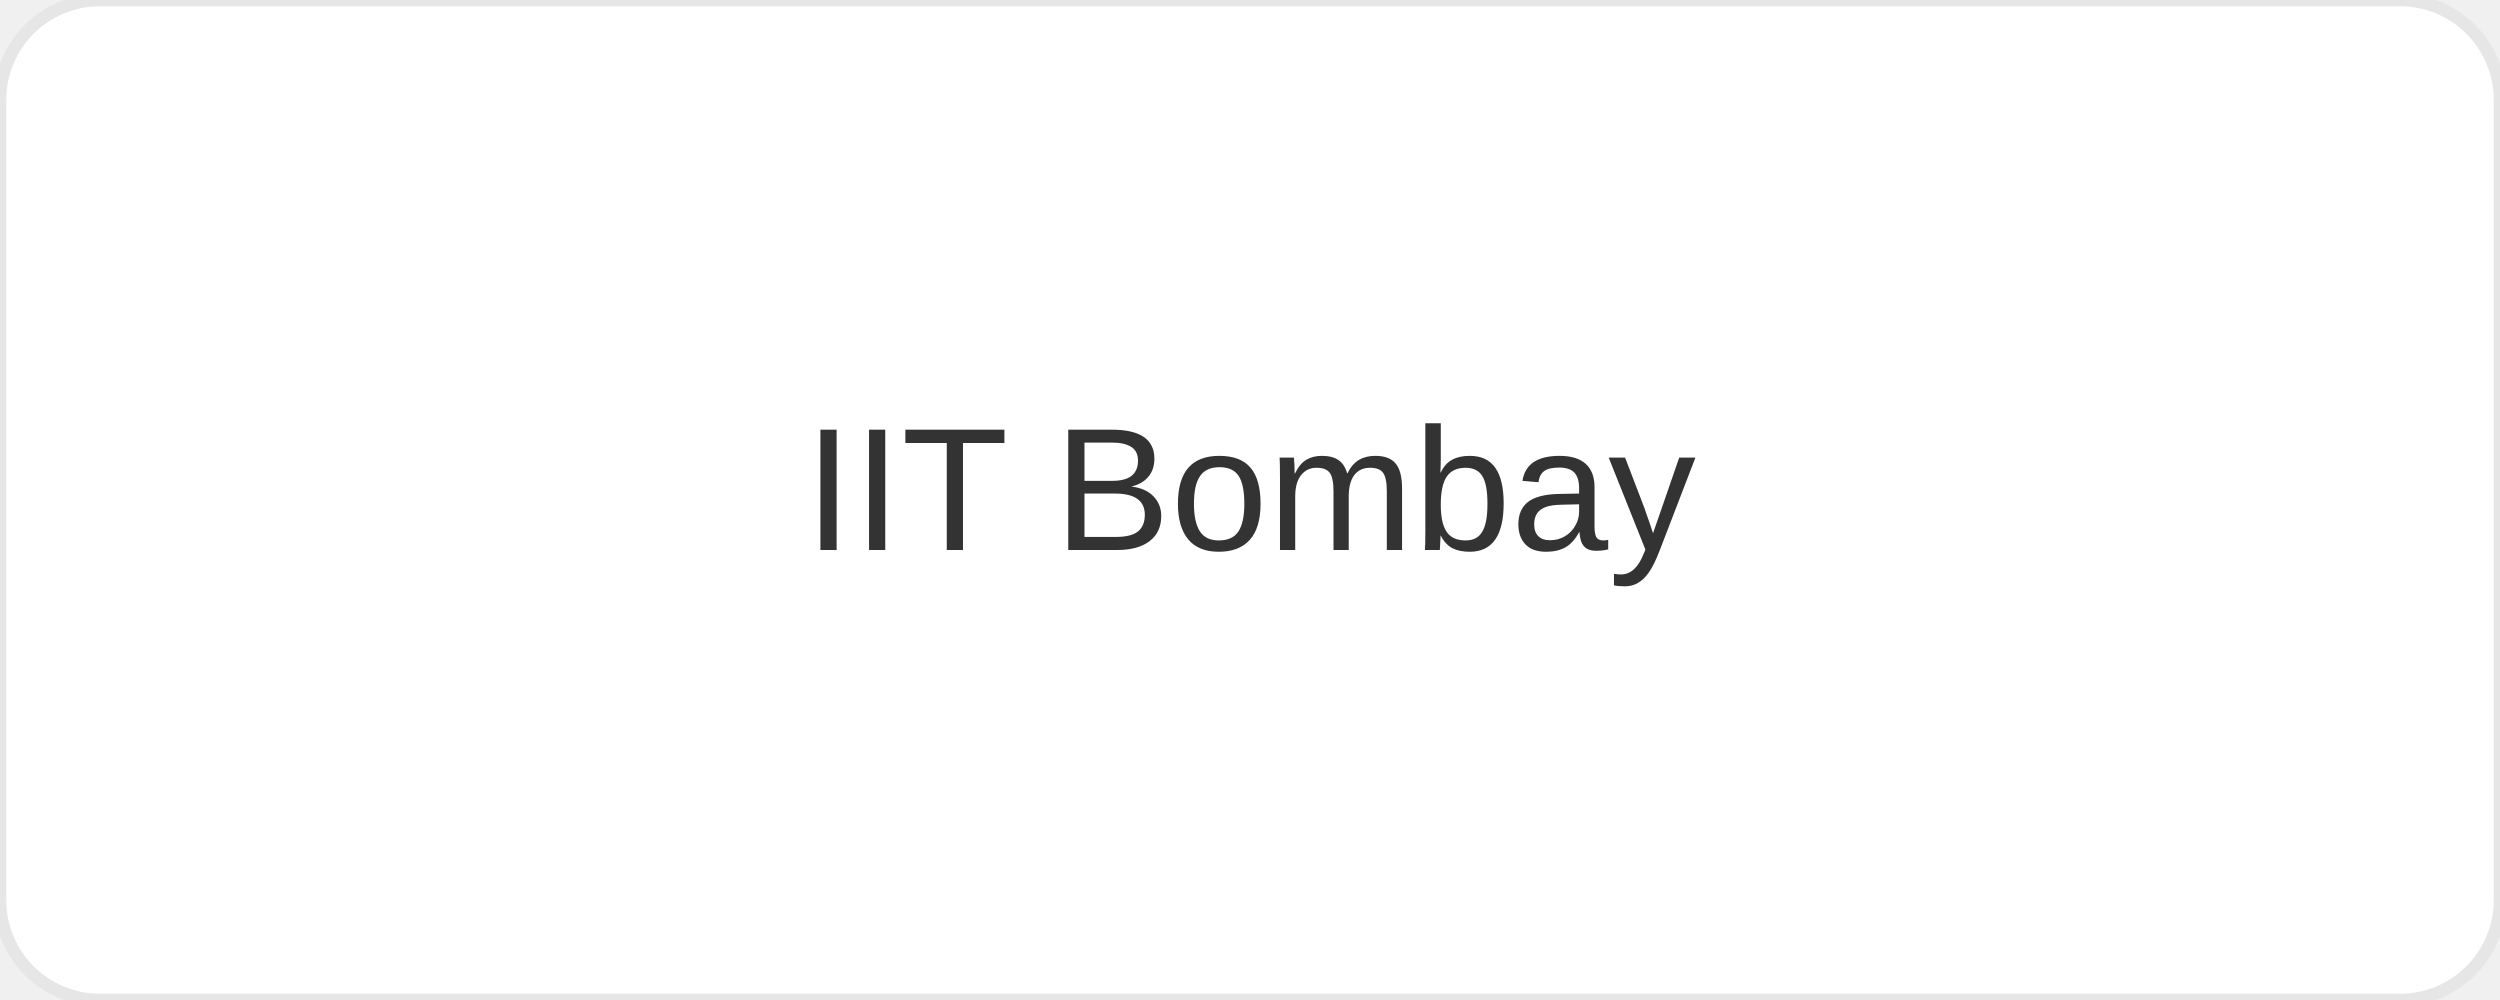
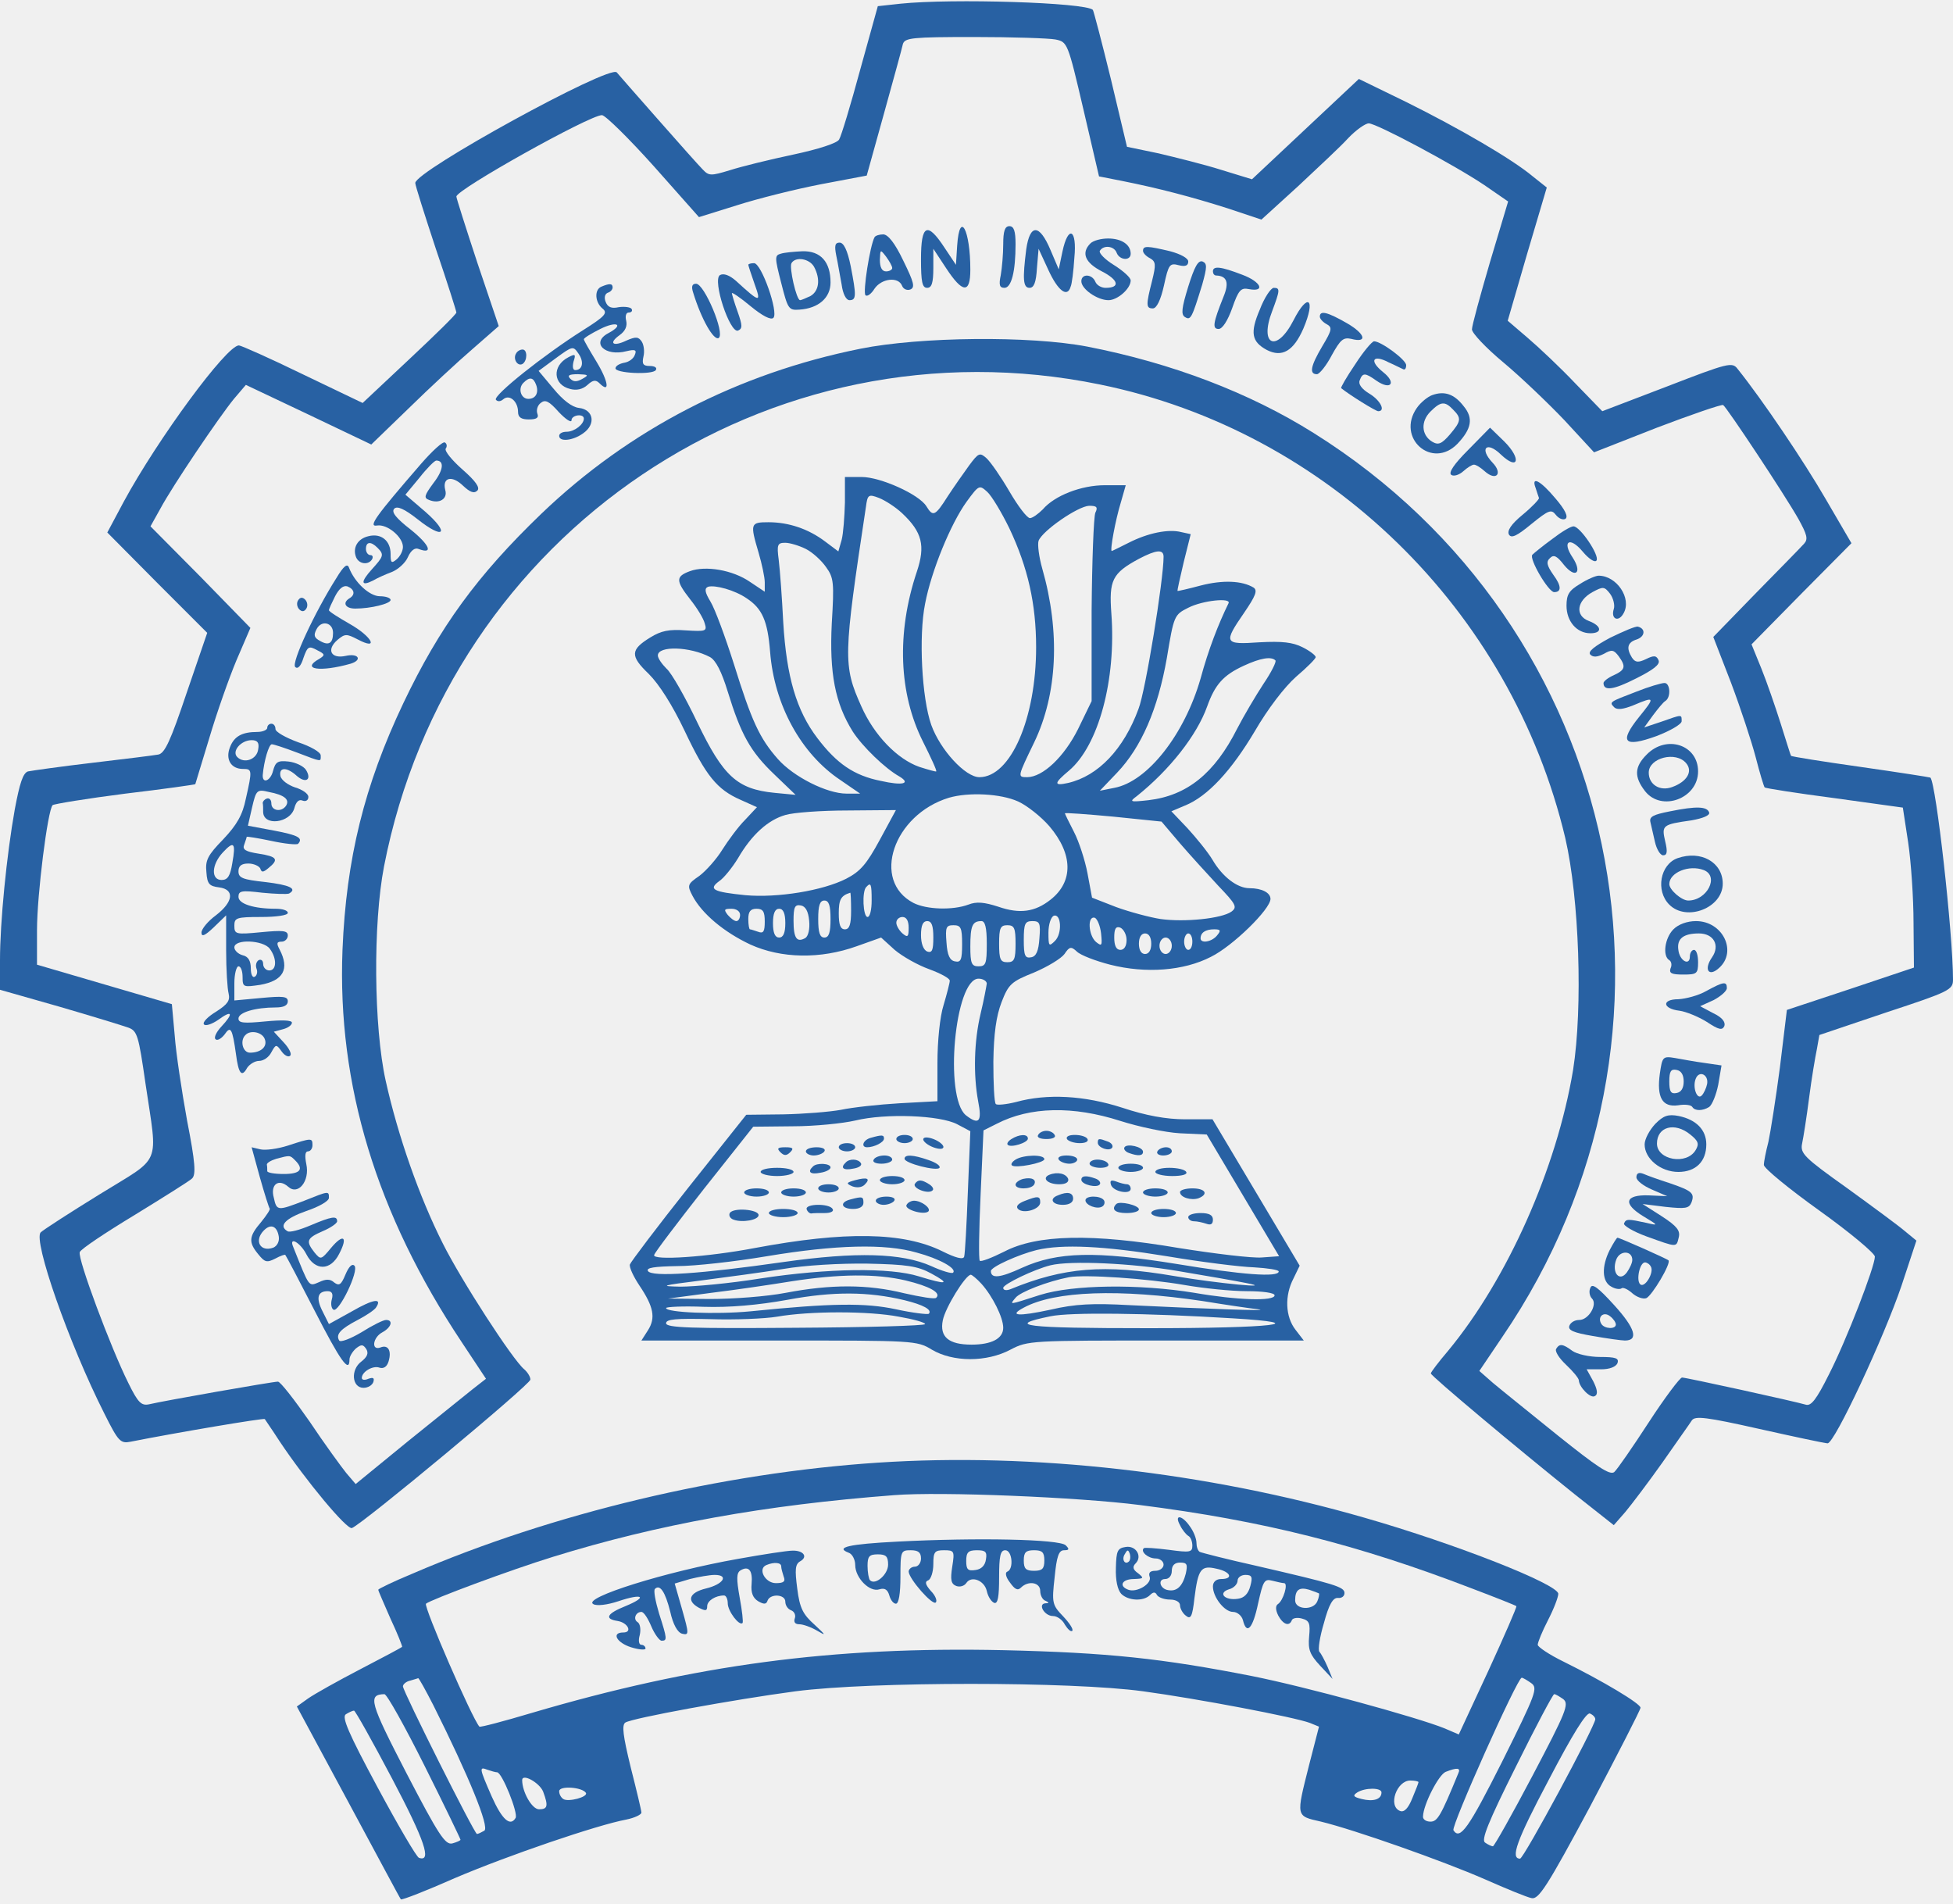
- <svg xmlns="http://www.w3.org/2000/svg" width="200" height="80" viewBox="0 0 200 80">
-   <rect width="200" height="80" rx="8" fill="#ffffff" stroke="#e6e6e6" />
-   <text x="100" y="44" font-family="Arial, Helvetica, sans-serif" font-size="14" fill="#333" text-anchor="middle">IIT Bombay</text>
+ <svg xmlns="http://www.w3.org/2000/svg" version="1.0" width="475pt" height="463pt" viewBox="0 0 475 463" preserveAspectRatio="xMidYMid meet">
+   <g transform="translate(0,463) scale(0.1,-0.1)" fill="#2861A3" stroke="none">
+     <path d="M2190 4621 l-55 -6 -43 -155 c-23 -85 -46 -161 -51 -169 -4 -9 -51 -24 -112 -37 -57 -12 -126 -29 -154 -38 -46 -14 -51 -14 -66 2 -9 9 -58 64 -109 122 -51 58 -96 109 -100 114 -18 19 -490 -240 -490 -269 0 -6 23 -78 50 -160 28 -82 50 -152 50 -155 0 -4 -51 -54 -114 -113 l-114 -107 -146 70 c-80 39 -150 70 -155 70 -30 0 -197 -227 -280 -380 l-40 -75 121 -122 122 -122 -50 -146 c-39 -116 -53 -147 -69 -150 -11 -2 -83 -11 -160 -20 -77 -9 -147 -19 -157 -21 -12 -4 -20 -28 -32 -92 -20 -112 -36 -275 -36 -367 l0 -72 144 -41 c79 -23 154 -46 168 -51 22 -8 25 -19 42 -137 30 -203 41 -174 -111 -268 -73 -45 -138 -87 -144 -93 -19 -19 68 -269 155 -441 34 -68 39 -73 64 -68 111 22 324 58 326 55 1 -2 18 -26 36 -54 64 -96 164 -216 176 -211 26 10 434 349 434 361 0 7 -7 18 -15 25 -28 23 -153 216 -198 306 -57 113 -109 261 -139 396 -29 131 -31 381 -4 521 158 813 936 1337 1741 1172 554 -113 1000 -548 1132 -1103 34 -147 43 -412 19 -564 -40 -240 -160 -509 -304 -683 -23 -27 -42 -52 -42 -55 0 -6 209 -181 350 -294 l95 -75 28 32 c15 18 56 72 90 120 34 49 67 95 72 103 8 11 35 8 164 -21 85 -19 160 -35 166 -35 17 0 137 257 180 384 l36 109 -28 23 c-15 13 -79 60 -141 105 -104 74 -114 84 -109 108 3 14 11 64 17 111 6 47 15 100 19 119 l6 34 163 55 c155 51 162 55 162 80 0 111 -41 476 -55 491 -2 1 -79 13 -170 26 -92 13 -168 25 -169 27 -1 1 -12 37 -25 78 -13 41 -34 102 -47 134 l-24 59 121 123 122 123 -63 108 c-52 90 -153 240 -214 316 -13 17 -22 15 -172 -43 l-157 -60 -66 68 c-36 38 -88 87 -115 110 l-49 42 47 162 48 162 -34 27 c-50 42 -179 117 -308 181 l-115 56 -130 -122 -130 -122 -75 23 c-41 13 -110 30 -152 40 l-77 16 -39 164 c-22 90 -42 166 -44 169 -18 18 -343 28 -468 15z m377 -87 c29 -6 30 -7 68 -170 l38 -163 56 -11 c90 -18 170 -39 258 -67 l81 -27 89 81 c48 45 104 97 122 117 19 20 42 36 50 36 19 0 208 -101 281 -150 l58 -40 -44 -147 c-24 -82 -44 -155 -44 -164 0 -9 34 -45 76 -80 42 -35 109 -99 149 -141 l72 -78 153 60 c84 32 157 57 161 55 9 -6 149 -217 183 -277 21 -38 24 -49 14 -60 -7 -8 -60 -62 -117 -120 l-104 -107 43 -111 c23 -61 50 -143 60 -181 10 -39 20 -72 22 -74 2 -2 78 -14 170 -26 l166 -23 13 -85 c7 -47 13 -135 13 -195 l1 -109 -155 -52 -154 -51 -17 -140 c-10 -76 -23 -158 -28 -181 -6 -23 -11 -48 -11 -56 0 -8 61 -58 135 -111 74 -53 135 -104 135 -112 0 -24 -69 -203 -112 -287 -30 -60 -43 -77 -56 -73 -27 8 -291 66 -301 66 -5 0 -42 -49 -81 -109 -39 -60 -77 -115 -84 -121 -11 -8 -42 13 -137 89 -68 55 -139 112 -158 128 l-33 29 56 83 c502 736 295 1726 -459 2198 -156 98 -345 170 -550 210 -140 27 -408 24 -552 -5 -299 -60 -563 -197 -776 -401 -156 -150 -248 -276 -336 -461 -95 -200 -139 -379 -148 -600 -13 -328 83 -643 290 -954 l59 -89 -32 -25 c-18 -14 -89 -72 -159 -128 l-126 -103 -23 27 c-12 15 -53 71 -89 125 -37 53 -71 97 -77 97 -13 0 -280 -47 -313 -55 -19 -4 -27 3 -51 52 -42 84 -124 303 -118 318 2 7 62 47 133 90 70 43 134 83 140 89 10 9 8 39 -12 141 -13 72 -27 164 -30 206 l-7 77 -164 48 -164 48 0 84 c0 86 26 292 38 304 4 3 83 16 177 28 93 11 170 22 170 23 0 1 16 52 34 112 18 61 48 146 66 189 l34 79 -121 124 -122 123 24 43 c30 56 143 223 179 267 l29 34 152 -72 153 -73 91 88 c50 49 120 114 155 144 l64 56 -52 154 c-28 85 -51 157 -51 161 0 17 324 198 354 198 8 0 65 -56 126 -124 l110 -124 93 29 c50 16 142 39 204 51 l111 21 42 151 c23 83 44 159 46 169 5 15 22 17 173 17 93 0 182 -3 198 -6z" />
+     <path d="M2328 4033 l-3 -47 -28 42 c-42 64 -57 56 -57 -28 0 -56 3 -70 15 -70 11 0 15 12 15 48 l0 47 31 -47 c40 -61 59 -63 59 -4 0 97 -26 146 -32 59z" />
+     <path d="M2440 4036 c0 -24 -3 -58 -6 -75 -5 -24 -3 -31 9 -31 17 0 27 40 27 106 0 32 -4 44 -15 44 -11 0 -15 -12 -15 -44z" />
+     <path d="M2496 4024 c-9 -72 -8 -94 8 -94 11 0 16 14 18 48 l4 47 24 -52 c23 -50 46 -68 54 -40 3 6 7 38 9 70 7 70 -15 81 -29 15 l-9 -43 -20 47 c-27 64 -50 64 -59 2z" />
+     <path d="M2127 4053 c-11 -20 -29 -134 -22 -141 4 -4 14 3 22 16 17 25 58 30 67 7 3 -8 12 -12 20 -9 12 5 9 17 -17 70 -20 42 -37 64 -49 64 -9 0 -19 -3 -21 -7z m43 -75 c0 -4 -7 -8 -15 -8 -10 0 -15 10 -15 28 1 26 1 26 15 8 8 -11 15 -23 15 -28z" />
+     <path d="M2652 4038 c-23 -23 -13 -47 28 -68 41 -21 45 -40 9 -40 -11 0 -22 7 -25 15 -8 19 -34 20 -34 1 0 -19 39 -46 66 -46 22 0 54 28 54 48 0 7 -18 23 -40 37 -23 14 -38 30 -35 35 9 15 35 12 41 -5 7 -18 34 -20 34 -2 0 22 -22 37 -55 37 -17 0 -36 -5 -43 -12z" />
+     <path d="M2034 4008 c4 -18 9 -50 13 -70 3 -23 11 -38 19 -38 17 0 17 11 3 83 -8 39 -17 57 -27 57 -11 0 -13 -7 -8 -32z" />
+     <path d="M2780 4020 c0 -5 7 -13 17 -18 14 -8 15 -15 5 -55 -15 -59 -15 -67 2 -67 9 0 19 20 27 56 11 51 14 55 36 49 16 -4 23 -1 23 9 0 8 -18 18 -44 25 -55 13 -66 14 -66 1z" />
+     <path d="M1899 4013 c-15 -4 -15 -9 1 -71 16 -63 18 -67 44 -65 47 3 76 29 76 66 0 50 -24 77 -68 76 -20 -1 -44 -3 -53 -6z m81 -32 c16 -30 12 -59 -9 -71 -11 -5 -22 -10 -25 -10 -9 0 -27 80 -21 90 10 17 44 11 55 -9z" />
+     <path d="M2890 3933 c-16 -52 -18 -68 -8 -74 14 -9 17 -2 42 79 12 43 12 51 1 56 -11 4 -20 -13 -35 -61z" />
+     <path d="M1820 3986 c0 -2 7 -23 15 -46 17 -47 14 -47 -45 7 -16 14 -30 19 -39 14 -19 -12 24 -142 44 -135 11 5 11 12 -1 46 -8 22 -14 43 -14 45 0 3 21 -11 46 -32 28 -23 49 -34 55 -28 13 13 -29 133 -47 133 -8 0 -14 -2 -14 -4z" />
+     <path d="M2950 3970 c0 -5 3 -10 8 -10 26 -1 32 -17 18 -51 -26 -65 -28 -79 -12 -79 9 0 22 20 33 51 15 43 21 50 40 46 42 -8 30 18 -16 35 -52 20 -71 22 -71 8z" />
+     <path d="M1463 3933 c-18 -7 -16 -38 2 -53 14 -11 7 -19 -47 -53 -95 -60 -218 -158 -212 -169 4 -5 11 -5 18 1 15 13 36 -5 36 -31 0 -13 8 -18 26 -18 19 0 25 4 21 14 -3 8 0 20 8 26 11 9 20 5 44 -22 17 -18 31 -27 31 -20 0 13 30 17 30 4 0 -14 -23 -32 -42 -32 -10 0 -18 -4 -18 -10 0 -15 33 -12 58 6 32 22 26 58 -10 62 -17 2 -39 19 -62 47 l-36 43 42 31 c41 30 42 30 55 11 14 -20 10 -40 -8 -40 -6 0 -7 9 -4 21 6 18 4 19 -13 10 -40 -21 -37 -67 5 -77 15 -4 30 -1 42 10 13 12 20 13 29 4 26 -26 22 4 -7 52 -17 28 -31 52 -31 55 0 3 18 14 40 25 40 20 59 11 20 -10 -44 -23 -9 -58 44 -44 21 5 25 3 20 -9 -3 -9 -14 -17 -25 -19 -11 -2 -21 -7 -22 -13 -3 -13 91 -17 98 -5 4 6 -3 10 -15 10 -16 0 -19 5 -15 23 3 12 1 28 -4 36 -8 12 -14 13 -37 3 -33 -16 -45 -7 -17 13 14 10 19 22 16 35 -3 12 0 20 6 20 7 0 10 4 7 9 -3 4 -17 6 -31 4 -18 -4 -27 0 -32 13 -4 10 -2 19 5 22 7 2 12 8 12 13 0 10 -8 10 -27 2z m-46 -224 c-14 -8 -22 -8 -30 0 -8 8 -3 11 19 11 25 -1 27 -2 11 -11z m-113 -15 c7 -19 -1 -34 -19 -34 -18 0 -26 25 -12 39 15 15 24 14 31 -5z" />
+     <path d="M1686 3918 c20 -65 50 -117 62 -110 16 11 -35 132 -55 132 -10 0 -12 -7 -7 -22z" />
+     <path d="M3064 3877 c-24 -56 -20 -78 17 -98 37 -19 65 -3 89 52 31 73 11 89 -24 20 -41 -80 -84 -61 -52 22 19 51 20 57 4 57 -7 0 -23 -24 -34 -53z" />
+     <path d="M3210 3860 c0 -5 7 -13 16 -18 15 -8 14 -14 -10 -54 -29 -49 -32 -68 -13 -68 6 0 23 21 36 46 21 38 28 44 47 40 41 -11 35 12 -10 38 -47 27 -66 32 -66 16z" />
+     <path d="M3296 3744 c-21 -31 -36 -57 -34 -58 21 -17 84 -56 90 -56 19 0 5 27 -22 43 -18 11 -27 23 -23 32 7 19 13 19 41 -1 35 -24 49 -5 16 21 -35 28 -25 44 13 24 16 -7 31 -15 36 -17 4 -2 7 2 7 10 0 13 -61 58 -78 58 -5 0 -26 -25 -46 -56z" />
+     <path d="M1255 3770 c-8 -13 4 -32 16 -25 12 8 12 35 0 35 -6 0 -13 -4 -16 -10z" />
+     <path d="M3483 3669 c-11 -4 -28 -18 -37 -31 -51 -73 37 -151 99 -87 34 36 39 62 15 91 -23 30 -47 38 -77 27z m51 -35 c21 -21 20 -28 -8 -61 -20 -23 -28 -26 -43 -17 -26 16 -28 49 -4 73 25 25 35 26 55 5z" />
+     <path d="M3571 3536 c-35 -35 -49 -56 -41 -61 6 -4 19 0 29 9 10 9 21 16 26 16 5 0 16 -7 26 -16 28 -25 45 -6 19 21 -33 35 -14 53 20 20 43 -41 51 -11 9 31 l-35 34 -53 -54z" />
+     <path d="M1024 3502 c-109 -126 -130 -154 -107 -150 25 4 63 -28 63 -52 0 -10 -7 -23 -15 -30 -13 -11 -15 -9 -15 13 0 32 -23 51 -54 43 -26 -6 -39 -28 -30 -51 7 -17 30 -20 39 -5 3 6 1 10 -4 10 -6 0 -11 7 -11 15 0 18 12 19 28 3 17 -17 15 -21 -14 -53 -27 -30 -27 -42 3 -27 10 6 30 15 46 21 15 6 33 22 39 36 7 16 17 24 26 20 37 -14 27 10 -19 47 -36 28 -48 43 -40 51 7 7 24 0 57 -26 63 -50 79 -35 19 18 l-49 42 34 41 c18 23 37 42 41 42 20 0 18 -23 -7 -55 -22 -30 -24 -36 -10 -41 25 -10 45 3 39 24 -8 31 16 37 43 11 17 -16 27 -20 35 -12 7 7 -4 23 -36 51 -26 23 -44 45 -41 51 4 5 3 12 -2 15 -5 3 -31 -21 -58 -52z" />
+     <path d="M3735 3443 c3 -10 7 -21 8 -24 1 -3 -17 -22 -40 -41 -28 -23 -38 -39 -33 -48 6 -10 20 -3 55 26 42 34 48 36 59 22 7 -9 17 -13 23 -10 8 5 0 22 -24 50 -36 43 -60 56 -48 25z" />
+     <path d="M3775 3319 c-22 -16 -44 -34 -48 -38 -9 -9 39 -91 53 -91 18 0 18 15 -2 42 -16 23 -18 32 -8 41 9 9 17 5 34 -17 28 -34 45 -19 21 18 -27 40 -7 52 24 15 15 -18 30 -28 34 -22 8 12 -40 83 -56 83 -7 0 -30 -14 -52 -31z" />
+     <path d="M818 3224 c-52 -82 -110 -206 -100 -216 6 -6 14 2 20 22 10 28 13 30 33 19 20 -10 20 -12 6 -21 -47 -26 2 -33 76 -12 29 9 19 26 -12 19 -36 -8 -48 15 -20 39 18 15 22 15 49 1 53 -28 35 7 -20 38 -28 16 -50 30 -50 33 0 3 7 18 15 34 10 19 20 27 30 24 17 -7 20 -20 5 -29 -18 -11 -10 -25 14 -25 38 0 86 12 86 21 0 5 -12 9 -26 9 -25 0 -61 33 -75 69 -4 12 -13 5 -31 -25z m-8 -133 c0 -25 -10 -32 -31 -20 -15 8 -17 14 -9 29 12 23 40 16 40 -9z" />
+     <path d="M3843 3210 c-27 -16 -33 -26 -33 -53 0 -38 25 -67 58 -67 30 0 28 18 -4 30 -34 13 -29 49 9 70 26 14 29 14 43 -4 8 -11 12 -28 9 -37 -8 -25 12 -33 24 -10 20 36 -17 91 -61 91 -7 0 -28 -9 -45 -20z" />
+     <path d="M725 3170 c-4 -6 -3 -16 3 -22 6 -6 12 -6 17 2 4 6 3 16 -3 22 -6 6 -12 6 -17 -2z" />
+     <path d="M3916 3079 c-39 -21 -55 -34 -48 -41 7 -7 17 -6 33 2 19 11 24 10 36 -6 18 -25 16 -33 -12 -46 -14 -6 -25 -15 -25 -19 0 -20 24 -17 79 11 42 21 59 34 55 44 -5 12 -11 13 -31 3 -19 -9 -26 -8 -34 4 -14 23 -11 37 12 44 20 7 22 26 3 31 -5 2 -35 -11 -68 -27z" />
+     <path d="M3980 2948 c-65 -25 -67 -25 -54 -38 7 -7 22 -5 47 5 52 22 53 20 14 -28 -50 -62 -38 -76 42 -47 34 13 61 29 61 36 0 17 2 17 -49 -1 l-42 -14 21 29 c12 16 25 32 30 35 15 9 12 45 -2 44 -7 0 -38 -9 -68 -21z" />
+     <path d="M650 2860 c0 -5 -11 -10 -24 -10 -38 0 -57 -11 -67 -38 -11 -29 3 -52 32 -52 22 0 23 -2 7 -72 -8 -40 -22 -64 -55 -99 -38 -39 -44 -51 -41 -80 2 -29 7 -34 31 -37 38 -5 35 -35 -8 -68 -19 -14 -35 -33 -35 -42 0 -11 8 -8 30 13 l30 29 0 -85 c0 -46 3 -94 6 -105 4 -17 -2 -26 -30 -44 -20 -12 -34 -26 -30 -31 3 -5 19 0 35 11 34 25 38 16 7 -17 -12 -13 -18 -26 -14 -30 4 -5 14 1 22 11 15 22 19 16 28 -48 6 -47 14 -57 27 -33 6 9 19 17 29 17 11 0 24 9 30 21 11 20 12 20 25 2 7 -10 17 -15 21 -10 4 4 -3 18 -16 32 l-24 26 22 6 c12 3 22 10 22 16 0 6 -23 7 -65 3 -52 -5 -65 -4 -65 7 0 15 41 27 91 27 19 0 29 5 29 15 0 12 -12 13 -65 8 l-65 -6 0 42 c0 22 5 41 10 41 6 0 10 -12 10 -26 0 -25 2 -25 43 -19 56 10 72 38 47 86 -8 15 -7 19 5 19 8 0 15 7 15 15 0 12 -12 13 -65 8 -62 -6 -65 -5 -65 16 0 19 5 21 65 21 37 0 65 4 65 10 0 6 -13 10 -29 10 -54 0 -91 12 -91 29 0 15 8 16 58 10 31 -3 60 -4 65 -2 21 12 1 21 -58 28 -55 6 -65 10 -65 26 0 13 7 19 24 19 13 0 26 -6 29 -12 3 -10 7 -10 20 1 26 21 21 28 -24 35 -32 5 -40 10 -35 22 3 9 6 17 6 19 0 1 27 -3 60 -10 32 -7 62 -10 65 -7 13 14 0 21 -58 32 l-64 12 10 44 c10 43 12 45 41 38 37 -7 51 -18 42 -33 -11 -17 -36 -13 -36 5 0 9 -5 14 -11 12 -6 -2 -10 -7 -10 -11 1 -4 1 -13 1 -21 0 -36 66 -28 76 9 4 15 11 22 20 18 8 -3 14 1 14 9 0 8 -15 18 -32 23 -18 6 -34 18 -36 28 -4 22 16 22 40 0 22 -19 37 -9 22 15 -6 9 -25 18 -42 20 -27 3 -32 -1 -38 -23 -6 -24 -26 -32 -25 -10 3 35 15 75 22 75 5 0 32 -9 61 -20 63 -24 58 -23 58 -7 0 8 -25 22 -55 32 -30 11 -55 25 -55 32 0 7 -4 13 -10 13 -5 0 -10 -4 -10 -10z m-22 -52 c-3 -25 -34 -36 -51 -19 -14 14 9 41 35 41 14 0 19 -6 16 -22z m-63 -277 c-5 -31 -11 -41 -26 -41 -26 0 -25 37 3 67 27 29 32 24 23 -26z m91 -208 c18 -24 17 -53 -1 -53 -8 0 -15 7 -15 16 0 8 -5 12 -11 9 -6 -4 -8 -13 -5 -21 3 -7 1 -16 -4 -19 -6 -4 -10 6 -10 20 0 18 -6 29 -20 32 -11 3 -20 12 -20 19 0 21 70 18 86 -3z m-12 -220 c7 -18 -9 -33 -36 -33 -18 0 -25 30 -11 43 12 13 41 7 47 -10z" />
+     <path d="M4005 2795 c-30 -30 -31 -54 -4 -89 40 -51 129 -18 129 48 0 65 -77 90 -125 41z m96 -21 c17 -20 2 -45 -34 -58 -30 -11 -57 6 -57 35 0 36 66 53 91 23z" />
+     <path d="M4062 2657 c-41 -8 -51 -13 -48 -26 2 -9 7 -31 11 -48 4 -18 13 -33 20 -33 10 0 11 9 5 34 -9 39 -7 41 64 51 28 5 45 12 43 19 -5 15 -31 16 -95 3z" />
+     <path d="M4080 2543 c-42 -15 -54 -79 -20 -113 42 -42 130 -8 130 51 0 52 -53 82 -110 62z m64 -29 c38 -15 8 -74 -38 -74 -16 0 -46 26 -46 40 0 28 48 48 84 34z" />
+     <path d="M4070 2370 c-21 -21 -27 -65 -10 -75 5 -3 7 -12 3 -20 -4 -12 3 -15 31 -15 33 0 36 2 36 30 0 17 -4 30 -10 30 -5 0 -10 -7 -10 -16 0 -24 -25 -11 -28 16 -4 27 12 40 50 40 36 0 52 -29 32 -58 -21 -30 -8 -49 17 -26 45 40 9 114 -56 114 -22 0 -43 -8 -55 -20z" />
+     <path d="M4150 2220 c-19 -11 -50 -19 -68 -20 -41 0 -39 -23 3 -28 15 -2 45 -14 66 -27 30 -20 38 -21 43 -10 3 10 -6 21 -27 31 l-32 17 33 15 c17 9 32 22 32 29 0 17 -8 16 -50 -7z" />
+     <path d="M4037 2019 c-8 -58 6 -82 44 -77 17 3 32 1 35 -4 6 -10 25 -10 41 0 7 5 17 29 22 54 l8 47 -41 6 c-23 3 -55 9 -72 12 -30 5 -31 3 -37 -38z m58 -19 c0 -16 -6 -26 -17 -28 -14 -3 -18 3 -18 28 0 25 4 31 18 28 11 -2 17 -12 17 -28z m57 -6 c-2 -10 -8 -23 -13 -28 -11 -12 -23 19 -15 40 8 22 32 11 28 -12z" />
+     <path d="M4026 1897 c-14 -15 -26 -37 -26 -50 0 -35 39 -67 82 -67 42 0 68 25 68 67 0 35 -24 60 -67 69 -26 5 -37 1 -57 -19z m85 -26 c20 -16 22 -23 13 -38 -22 -37 -94 -24 -94 16 0 41 43 53 81 22z" />
+     <path d="M700 1844 c-25 -8 -55 -12 -67 -9 l-21 5 20 -73 c11 -39 22 -74 24 -76 2 -2 -8 -17 -21 -33 -30 -35 -31 -49 -7 -78 16 -20 21 -21 41 -11 13 7 24 11 25 9 2 -2 34 -63 71 -135 63 -123 85 -154 85 -119 0 7 7 19 16 27 13 10 17 10 25 -2 6 -10 2 -19 -12 -30 -27 -20 -23 -64 5 -64 11 0 21 6 24 14 3 10 0 12 -12 8 -9 -4 -16 -3 -16 2 0 15 27 31 43 25 10 -3 18 2 22 15 8 26 -1 42 -20 34 -23 -8 -18 25 5 37 22 12 27 30 9 30 -7 0 -33 -13 -60 -30 -27 -16 -51 -25 -54 -20 -9 15 3 28 45 50 21 11 42 25 45 31 15 23 -7 20 -59 -10 l-56 -31 -15 30 c-17 33 -13 50 12 50 10 0 14 -6 10 -20 -3 -11 -1 -22 4 -25 13 -8 63 95 51 107 -6 6 -14 -3 -22 -22 -10 -24 -15 -28 -27 -19 -10 9 -20 9 -37 1 -26 -11 -23 -14 -63 86 -11 26 17 11 32 -18 21 -41 59 -41 80 1 22 42 10 50 -20 14 -24 -29 -25 -29 -40 -11 -22 28 -19 35 20 52 19 8 35 19 35 24 0 14 -13 12 -65 -10 -26 -11 -51 -18 -56 -14 -22 13 -5 31 46 49 30 10 55 24 55 32 0 17 0 17 -60 -7 -65 -25 -67 -25 -74 7 -9 32 11 48 35 27 24 -22 53 14 44 55 -4 20 -3 31 4 31 6 0 11 7 11 15 0 18 -2 18 -60 -1z m18 -36 c22 -22 12 -33 -28 -33 -22 0 -40 3 -40 7 0 5 0 11 -1 16 0 4 10 10 23 14 34 9 33 9 46 -4z m-40 -185 c2 -12 -4 -23 -13 -27 -32 -12 -48 17 -23 42 17 17 32 10 36 -15z" />
+     <path d="M3980 1767 c0 -8 17 -21 38 -30 l37 -16 -45 2 c-58 2 -64 -20 -13 -51 37 -22 37 -23 8 -16 -46 10 -50 10 -55 -1 -3 -5 22 -20 55 -32 75 -27 72 -27 78 -2 4 16 -4 27 -41 51 l-47 30 56 -7 c48 -5 57 -4 63 11 8 22 2 28 -54 47 -25 8 -53 18 -62 22 -12 5 -18 2 -18 -8z" />
+     <path d="M3915 1590 c-20 -40 -19 -77 4 -89 10 -6 21 -7 25 -4 3 3 15 -2 26 -12 10 -9 26 -15 34 -12 14 6 61 85 54 92 -4 4 -119 55 -124 55 -2 0 -10 -13 -19 -30z m55 -24 c0 -7 -6 -20 -13 -30 -18 -25 -38 -1 -26 31 9 23 39 22 39 -1z m45 -16 c9 -14 -15 -54 -26 -43 -10 10 -1 53 12 53 4 0 11 -4 14 -10z" />
+     <path d="M3868 1498 c-4 -8 -2 -20 4 -26 14 -14 -8 -52 -31 -52 -11 0 -21 -6 -24 -14 -4 -11 10 -17 57 -25 34 -6 70 -11 78 -11 34 0 25 30 -26 86 -40 44 -54 54 -58 42z m62 -89 c0 -12 -27 -11 -35 1 -11 17 5 32 21 19 8 -6 14 -15 14 -20z" />
+     <path d="M3785 1350 c-4 -6 7 -23 24 -39 17 -16 31 -33 31 -38 1 -17 29 -45 39 -38 8 4 6 16 -4 36 l-16 29 35 0 c21 0 36 6 40 15 4 12 -4 15 -42 15 -27 0 -57 7 -68 15 -23 17 -31 18 -39 5z" />
+     <path d="M2357 3498 c-13 -18 -37 -52 -52 -75 -31 -49 -36 -50 -52 -24 -18 29 -112 71 -157 71 l-41 0 0 -62 c-1 -35 -4 -76 -8 -91 l-8 -28 -32 24 c-41 31 -89 47 -138 47 -44 0 -45 -3 -24 -74 8 -27 15 -60 15 -72 l0 -23 -36 24 c-42 29 -108 40 -146 26 -35 -13 -35 -23 1 -69 16 -20 32 -46 35 -58 6 -19 3 -20 -46 -17 -41 3 -60 -1 -86 -17 -49 -30 -50 -45 -4 -89 25 -25 57 -75 87 -138 52 -110 79 -143 136 -168 l40 -18 -29 -31 c-17 -17 -41 -50 -55 -72 -14 -23 -40 -52 -56 -64 -29 -20 -30 -23 -17 -48 23 -44 77 -89 141 -119 75 -34 170 -36 259 -4 l59 21 33 -30 c19 -16 56 -37 84 -47 27 -10 50 -22 50 -28 0 -5 -7 -32 -15 -59 -9 -28 -15 -88 -15 -141 l0 -93 -92 -5 c-51 -3 -115 -10 -143 -16 -27 -5 -90 -10 -140 -11 l-90 -1 -140 -176 c-77 -97 -141 -182 -143 -188 -2 -7 9 -30 23 -51 35 -52 40 -79 21 -109 l-16 -25 334 0 c328 0 336 0 372 -22 52 -31 134 -31 192 0 42 22 50 22 378 22 l335 0 -20 26 c-25 32 -27 83 -5 125 l15 31 -106 178 -106 178 -67 0 c-45 0 -95 9 -152 28 -93 30 -183 35 -259 14 -24 -6 -46 -8 -49 -5 -4 4 -6 50 -6 103 1 69 7 111 20 145 17 44 24 50 79 72 33 14 66 34 74 45 12 18 16 19 30 6 9 -9 46 -23 81 -32 87 -22 179 -15 245 19 53 26 145 116 145 141 0 15 -21 26 -51 26 -30 0 -66 28 -90 69 -12 20 -40 54 -61 77 l-39 41 33 14 c55 22 113 85 170 181 32 55 72 107 100 132 27 23 48 44 48 48 0 4 -14 15 -32 24 -24 12 -49 15 -105 12 -86 -6 -88 -2 -37 72 28 41 33 54 23 61 -28 17 -75 19 -129 5 -30 -8 -56 -14 -56 -13 -1 1 6 32 15 70 l17 68 -23 5 c-31 8 -81 -2 -128 -26 -22 -11 -40 -20 -41 -20 -5 0 9 76 22 118 l12 42 -51 0 c-57 0 -122 -25 -151 -59 -11 -11 -25 -21 -31 -21 -7 0 -29 29 -50 65 -21 36 -46 72 -56 81 -16 14 -19 13 -42 -18z m98 -153 c45 -95 65 -184 65 -289 0 -173 -62 -316 -138 -316 -34 0 -95 66 -117 127 -23 65 -31 216 -15 295 15 79 62 194 101 248 30 41 31 41 50 24 11 -10 35 -50 54 -89z m-261 37 c49 -46 57 -79 36 -142 -50 -149 -44 -297 15 -414 19 -38 34 -70 32 -72 -1 -1 -19 4 -41 11 -54 19 -110 77 -141 147 -45 100 -44 121 11 485 4 30 6 32 32 22 15 -6 40 -22 56 -37z m470 1 c-4 -10 -8 -117 -9 -238 l0 -220 -33 -68 c-34 -68 -86 -117 -124 -117 -24 0 -23 1 17 84 57 118 64 269 20 423 -8 28 -12 59 -9 68 10 25 96 84 123 85 18 0 22 -3 15 -17z m-704 -88 c16 -8 38 -28 49 -44 19 -26 20 -38 14 -137 -6 -121 8 -194 51 -263 24 -37 79 -90 113 -109 30 -18 8 -23 -45 -11 -65 13 -107 42 -154 104 -51 67 -75 149 -83 281 -3 60 -8 128 -11 152 -5 38 -3 42 16 42 11 0 34 -7 50 -15z m870 -19 c0 -56 -44 -327 -61 -370 -36 -98 -98 -163 -171 -180 -36 -8 -35 -1 2 30 72 61 115 221 103 382 -6 81 2 98 67 133 42 22 60 24 60 5z m-1014 -101 c38 -25 51 -55 57 -130 10 -129 75 -248 171 -312 l48 -33 -33 0 c-48 0 -129 41 -167 84 -45 51 -64 93 -107 231 -21 66 -46 134 -57 152 -14 23 -15 32 -6 36 17 5 65 -8 94 -28z m1172 -12 c-25 -51 -49 -113 -68 -183 -39 -136 -129 -251 -210 -266 l-35 -7 42 44 c59 62 99 154 121 279 17 103 18 105 52 122 35 18 105 25 98 11z m-1261 -131 c14 -8 28 -35 43 -84 32 -104 55 -146 114 -202 l51 -49 -52 5 c-90 9 -124 40 -187 171 -29 61 -63 121 -75 131 -11 11 -21 25 -21 32 0 24 78 22 127 -4z m1375 -8 c3 -3 -10 -29 -29 -57 -19 -29 -48 -78 -64 -109 -55 -109 -122 -163 -216 -174 -45 -5 -47 -4 -28 10 80 64 146 148 171 218 19 53 39 76 89 99 41 19 67 23 77 13z m-626 -343 c22 -10 56 -37 76 -60 58 -68 59 -135 3 -179 -38 -30 -75 -35 -127 -17 -34 11 -53 13 -73 5 -38 -14 -101 -12 -133 4 -104 54 -49 215 86 256 48 14 126 10 168 -9z m-336 -93 c-32 -59 -47 -77 -82 -95 -57 -29 -167 -47 -245 -40 -78 8 -91 14 -64 34 11 7 32 33 46 56 33 57 73 93 115 105 19 6 88 11 152 11 l117 1 -39 -72z m730 -9 c25 -29 67 -75 93 -103 43 -45 47 -52 32 -63 -24 -17 -114 -26 -172 -18 -26 4 -75 17 -108 29 l-59 23 -11 59 c-6 32 -21 78 -33 101 -12 23 -22 44 -22 45 0 2 53 -2 118 -8 l117 -12 45 -53z m-750 -139 c0 -22 -4 -40 -10 -40 -11 0 -14 63 -3 73 11 12 13 8 13 -33z m-50 -25 c0 -33 -4 -45 -15 -45 -11 0 -15 11 -15 39 0 33 5 43 28 50 1 1 2 -19 2 -44z m-50 -20 c0 -33 -4 -45 -15 -45 -11 0 -15 12 -15 45 0 33 4 45 15 45 11 0 15 -12 15 -45z m-52 -4 c2 -20 -2 -37 -9 -42 -21 -12 -29 -1 -29 42 0 33 3 40 18 37 11 -2 18 -14 20 -37z m-168 14 c0 -8 -4 -15 -9 -15 -5 0 -14 7 -21 15 -10 13 -9 15 9 15 12 0 21 -6 21 -15z m60 -16 c0 -24 -3 -30 -16 -25 -9 3 -18 6 -20 6 -2 0 -4 11 -4 25 0 18 5 25 20 25 16 0 20 -7 20 -31z m50 -4 c0 -24 -5 -35 -15 -35 -10 0 -15 11 -15 35 0 24 5 35 15 35 10 0 15 -11 15 -35z m656 -43 c-15 -15 -16 -13 -16 20 0 20 6 38 13 41 18 6 21 -43 3 -61z m-356 32 c0 -22 -2 -25 -15 -14 -8 7 -15 19 -15 26 0 8 7 14 15 14 10 0 15 -10 15 -26z m468 -14 c3 -30 2 -32 -12 -21 -19 16 -22 65 -3 59 6 -3 13 -20 15 -38z m-408 -10 c0 -31 -3 -38 -15 -34 -9 4 -15 19 -15 40 0 24 5 34 15 34 11 0 15 -11 15 -40z m130 -15 c0 -48 -2 -55 -20 -55 -17 0 -20 7 -20 48 0 51 5 62 27 62 9 0 13 -16 13 -55z m128 13 c-2 -31 -8 -44 -20 -46 -15 -3 -18 4 -18 42 0 40 3 46 21 46 18 0 20 -5 17 -42z m-188 -14 c0 -38 -3 -45 -17 -42 -13 2 -19 15 -21 46 -3 37 -1 42 17 42 18 0 21 -6 21 -46z m130 1 c0 -38 -3 -45 -20 -45 -17 0 -20 7 -20 45 0 38 3 45 20 45 17 0 20 -7 20 -45z m270 9 c0 -15 -6 -24 -15 -24 -10 0 -15 10 -15 30 0 22 4 28 15 24 8 -4 15 -17 15 -30z m220 11 c-13 -16 -40 -20 -40 -7 0 14 12 22 33 22 16 0 17 -3 7 -15z m-160 -20 c0 -16 -6 -25 -15 -25 -9 0 -15 9 -15 25 0 16 6 25 15 25 9 0 15 -9 15 -25z m100 5 c0 -11 -4 -20 -10 -20 -5 0 -10 9 -10 20 0 11 5 20 10 20 6 0 10 -9 10 -20z m-50 -10 c0 -11 -7 -20 -15 -20 -8 0 -15 9 -15 20 0 11 7 20 15 20 8 0 15 -9 15 -20z m-450 -92 c-1 -7 -7 -40 -15 -73 -16 -67 -18 -148 -6 -213 10 -50 2 -59 -30 -34 -53 44 -27 332 31 332 11 0 20 -6 20 -12z m325 -334 c44 -14 109 -28 145 -30 l65 -3 88 -148 88 -148 -42 -3 c-23 -2 -114 9 -202 23 -211 36 -345 33 -425 -9 -30 -15 -56 -25 -59 -22 -3 3 -2 75 2 161 l7 156 32 16 c81 42 186 44 301 7z m-397 -8 l32 -17 -6 -147 c-3 -81 -7 -152 -9 -158 -2 -8 -21 -3 -53 13 -95 47 -237 49 -456 8 -115 -22 -250 -31 -245 -17 2 7 57 79 122 162 l119 150 96 1 c53 0 122 7 152 14 74 18 206 13 248 -9z m-99 -312 c56 -15 99 -39 89 -49 -3 -3 -27 4 -53 16 -72 32 -182 35 -359 10 -202 -29 -321 -37 -330 -22 -5 8 15 11 71 12 43 0 141 11 218 24 168 28 288 31 364 9z m609 -9 c83 -14 179 -26 212 -27 33 -2 60 -6 60 -10 0 -15 -90 -8 -247 18 -198 32 -291 30 -377 -9 -54 -25 -76 -27 -76 -8 0 10 67 40 111 51 63 15 164 10 317 -15z m-573 -42 c48 -26 38 -28 -30 -7 -70 22 -221 20 -385 -5 -74 -12 -162 -20 -195 -20 -53 1 -46 3 50 15 61 8 151 20 200 28 52 9 139 14 205 13 96 -2 122 -6 155 -24z m600 6 c66 -11 140 -24 165 -29 78 -15 -71 -1 -175 17 -170 29 -268 21 -397 -32 -10 -4 -18 -3 -18 3 0 9 75 45 115 55 49 12 199 5 310 -14z m-662 -23 c58 -14 87 -30 74 -42 -3 -4 -38 2 -78 11 -89 22 -178 22 -288 1 -47 -9 -127 -15 -185 -15 l-101 1 105 14 c58 7 146 20 195 28 116 18 206 19 278 2z m184 -8 c27 -30 53 -82 53 -107 0 -26 -28 -41 -77 -41 -56 0 -78 19 -70 59 6 31 55 110 68 111 3 0 15 -10 26 -22z m494 -3 c46 -8 114 -15 152 -15 38 0 67 -4 67 -10 0 -15 -91 -12 -195 6 -135 22 -295 20 -375 -5 -78 -25 -75 -25 -60 -7 11 14 78 40 130 50 39 7 189 -3 281 -19z m-681 -37 c45 -11 68 -23 59 -33 -3 -2 -39 2 -80 11 -75 16 -157 15 -354 -5 -83 -8 -205 -3 -205 8 0 3 42 5 92 3 61 -2 131 4 203 17 113 21 197 20 285 -1z m725 -2 c55 -9 116 -18 135 -20 38 -5 -127 1 -312 10 -90 5 -133 3 -193 -11 -79 -17 -103 -15 -65 5 76 41 233 46 435 16z m-739 -38 c35 -6 64 -14 64 -18 0 -4 -142 -8 -315 -9 -255 -2 -315 0 -315 11 0 10 24 12 107 10 60 -2 133 1 163 6 80 14 223 14 296 0z m812 -4 c200 -12 99 -24 -205 -24 -302 0 -351 6 -238 29 48 10 231 8 443 -5z" />
+     <path d="M2525 1870 c-4 -6 5 -10 20 -10 15 0 24 4 20 10 -3 6 -12 10 -20 10 -8 0 -17 -4 -20 -10z" />
+     <path d="M2460 1860 c-8 -5 -12 -11 -9 -14 7 -8 49 5 49 15 0 12 -21 11 -40 -1z" />
+     <path d="M2595 1860 c3 -5 17 -10 31 -10 14 0 22 4 19 10 -3 6 -17 10 -31 10 -14 0 -22 -4 -19 -10z" />
+     <path d="M2670 1851 c0 -12 28 -22 35 -12 3 5 -2 12 -11 15 -21 8 -24 8 -24 -3z" />
+     <path d="M2735 1840 c-3 -4 2 -11 11 -14 22 -8 34 -7 34 3 0 12 -39 21 -45 11z" />
+     <path d="M2815 1830 c-3 -5 3 -10 14 -10 12 0 21 5 21 10 0 6 -6 10 -14 10 -8 0 -18 -4 -21 -10z" />
+     <path d="M2470 1810 c-8 -5 -12 -11 -9 -14 8 -8 79 6 79 15 0 12 -51 11 -70 -1z" />
+     <path d="M2575 1810 c3 -5 15 -10 26 -10 10 0 19 5 19 10 0 6 -12 10 -26 10 -14 0 -23 -4 -19 -10z" />
+     <path d="M2650 1800 c0 -5 12 -10 26 -10 14 0 23 4 19 10 -3 6 -15 10 -26 10 -10 0 -19 -4 -19 -10z" />
+     <path d="M2720 1790 c0 -5 14 -10 30 -10 17 0 30 5 30 10 0 6 -13 10 -30 10 -16 0 -30 -4 -30 -10z" />
+     <path d="M2810 1780 c0 -5 18 -10 41 -10 24 0 38 4 34 10 -3 6 -22 10 -41 10 -19 0 -34 -4 -34 -10z" />
+     <path d="M2552 1773 c-19 -8 -4 -23 24 -23 16 0 24 5 22 13 -5 13 -26 18 -46 10z" />
+     <path d="M2488 1763 c-10 -3 -18 -9 -18 -14 0 -12 37 -12 45 0 7 12 -5 19 -27 14z" />
+     <path d="M2630 1761 c0 -12 39 -21 45 -11 3 4 -2 11 -11 14 -22 8 -34 7 -34 -3z" />
+     <path d="M2702 1749 c5 -17 48 -25 48 -10 0 6 -4 11 -9 11 -5 0 -17 3 -27 7 -12 4 -15 2 -12 -8z" />
+     <path d="M2780 1730 c0 -5 14 -10 30 -10 17 0 30 5 30 10 0 6 -13 10 -30 10 -16 0 -30 -4 -30 -10z" />
+     <path d="M2870 1731 c0 -13 27 -21 45 -15 25 10 17 24 -15 24 -16 0 -30 -4 -30 -9z" />
+     <path d="M2573 1723 c-22 -8 -14 -23 12 -23 16 0 25 6 25 15 0 15 -14 18 -37 8z" />
+     <path d="M2491 1709 c-15 -6 -21 -13 -15 -19 13 -13 54 -1 54 16 0 16 -6 16 -39 3z" />
+     <path d="M2640 1711 c0 -12 29 -23 41 -15 5 3 7 10 4 15 -8 12 -45 12 -45 0z" />
+     <path d="M2715 1702 c-13 -13 -3 -22 25 -22 17 0 30 4 30 9 0 10 -47 21 -55 13z" />
+     <path d="M2800 1680 c0 -5 14 -10 30 -10 17 0 30 5 30 10 0 6 -13 10 -30 10 -16 0 -30 -4 -30 -10z" />
+     <path d="M2890 1670 c0 -5 6 -10 14 -10 8 0 21 -3 30 -6 11 -4 16 -1 16 10 0 11 -9 16 -30 16 -16 0 -30 -4 -30 -10z" />
+     <path d="M2118 1863 c-19 -5 -25 -23 -9 -23 17 0 41 12 41 21 0 9 -4 10 -32 2z" />
+     <path d="M2180 1860 c0 -5 9 -10 20 -10 11 0 20 5 20 10 0 6 -9 10 -20 10 -11 0 -20 -4 -20 -10z" />
+     <path d="M2246 1861 c-3 -4 6 -13 19 -19 13 -6 27 -8 29 -3 3 4 -6 13 -19 19 -13 6 -27 8 -29 3z" />
+     <path d="M2040 1840 c0 -5 9 -10 20 -10 11 0 20 5 20 10 0 6 -9 10 -20 10 -11 0 -20 -4 -20 -10z" />
+     <path d="M1898 1828 c9 -9 15 -9 24 0 9 9 7 12 -12 12 -19 0 -21 -3 -12 -12z" />
+     <path d="M1960 1830 c0 -5 9 -10 19 -10 11 0 23 5 26 10 4 6 -5 10 -19 10 -14 0 -26 -4 -26 -10z" />
+     <path d="M2125 1810 c-4 -6 5 -10 19 -10 14 0 26 5 26 10 0 6 -9 10 -19 10 -11 0 -23 -4 -26 -10z" />
+     <path d="M2200 1812 c0 -11 79 -31 85 -22 3 5 -9 13 -27 19 -37 13 -58 14 -58 3z" />
+     <path d="M2057 1803 c-14 -13 -6 -20 18 -15 14 2 22 8 19 13 -6 11 -28 12 -37 2z" />
+     <path d="M1977 1793 c-14 -13 -6 -20 18 -15 14 2 25 8 25 13 0 10 -34 12 -43 2z" />
+     <path d="M1850 1780 c0 -5 18 -10 40 -10 22 0 40 5 40 10 0 6 -18 10 -40 10 -22 0 -40 -4 -40 -10z" />
+     <path d="M2080 1760 c-22 -6 -23 -8 -7 -15 11 -4 23 -3 30 4 15 15 7 19 -23 11z" />
+     <path d="M2140 1760 c0 -5 14 -10 30 -10 17 0 30 5 30 10 0 6 -13 10 -30 10 -16 0 -30 -4 -30 -10z" />
+     <path d="M2225 1751 c-6 -11 33 -26 43 -16 4 3 0 10 -8 15 -19 12 -27 12 -35 1z" />
+     <path d="M1990 1740 c0 -5 11 -10 25 -10 14 0 25 5 25 10 0 6 -11 10 -25 10 -14 0 -25 -4 -25 -10z" />
+     <path d="M1810 1730 c0 -5 14 -10 30 -10 17 0 30 5 30 10 0 6 -13 10 -30 10 -16 0 -30 -4 -30 -10z" />
+     <path d="M1900 1730 c0 -5 14 -10 30 -10 17 0 30 5 30 10 0 6 -13 10 -30 10 -16 0 -30 -4 -30 -10z" />
+     <path d="M2068 1713 c-27 -7 -22 -23 7 -23 16 0 25 6 25 15 0 15 -2 16 -32 8z" />
+     <path d="M2130 1710 c0 -5 9 -10 19 -10 11 0 23 5 26 10 4 6 -5 10 -19 10 -14 0 -26 -4 -26 -10z" />
+     <path d="M2205 1700 c-7 -11 42 -26 53 -16 7 8 -17 26 -35 26 -6 0 -15 -4 -18 -10z" />
+     <path d="M1962 1689 c2 -6 7 -10 11 -10 4 1 19 1 33 1 14 0 23 4 19 10 -8 14 -68 13 -63 -1z" />
+     <path d="M1775 1680 c-3 -5 0 -13 9 -16 21 -8 61 -1 61 11 0 14 -62 19 -70 5z" />
+     <path d="M1870 1680 c0 -5 16 -10 35 -10 19 0 35 5 35 10 0 6 -16 10 -35 10 -19 0 -35 -4 -35 -10z" />
+     <path d="M2135 1073 c-379 -25 -791 -123 -1132 -270 -46 -19 -83 -37 -83 -39 0 -3 14 -34 30 -71 17 -36 29 -67 28 -68 -2 -2 -47 -26 -101 -54 -54 -28 -111 -60 -127 -71 l-28 -20 125 -232 c69 -128 126 -235 128 -237 3 -2 62 21 132 52 129 55 346 129 416 142 20 4 37 12 37 17 0 5 -12 55 -26 110 -19 78 -22 103 -13 109 18 11 264 56 414 76 185 24 670 24 845 0 133 -18 369 -63 406 -77 l22 -9 -24 -93 c-32 -127 -33 -124 29 -138 82 -20 295 -95 398 -140 52 -23 103 -44 114 -46 17 -4 38 28 143 224 67 127 122 234 122 239 0 10 -90 64 -187 112 -35 17 -63 36 -63 41 0 6 11 33 25 60 14 27 25 56 25 64 0 23 -248 121 -471 185 -385 111 -807 159 -1184 134z m637 -103 c299 -38 530 -96 808 -203 58 -22 106 -41 108 -43 2 -1 -29 -72 -68 -157 l-72 -155 -35 15 c-67 27 -337 101 -468 127 -219 43 -350 57 -605 63 -416 9 -748 -35 -1148 -153 -67 -20 -124 -35 -126 -33 -18 20 -136 292 -130 299 12 10 205 82 309 114 255 79 515 126 830 150 113 9 449 -5 597 -24z m-1718 -487 c86 -172 137 -296 124 -305 -7 -4 -15 -8 -18 -8 -6 0 -180 347 -180 359 0 5 8 12 18 14 9 3 18 5 19 6 2 0 18 -29 37 -66z m2670 54 c17 -12 12 -25 -70 -190 -82 -163 -103 -193 -119 -168 -6 10 155 370 166 371 3 0 13 -6 23 -13z m-2691 -202 c48 -96 87 -177 87 -179 0 -2 -9 -6 -20 -9 -17 -4 -33 20 -111 170 -90 174 -95 192 -54 193 6 0 50 -79 98 -175z m2769 163 c15 -12 7 -31 -74 -185 -50 -95 -94 -173 -97 -173 -3 0 -12 4 -19 9 -10 6 7 49 75 185 48 97 90 176 93 176 4 0 13 -6 22 -12z m-2848 -194 c79 -150 97 -203 65 -192 -6 2 -51 79 -101 172 -71 132 -87 170 -77 177 8 5 17 9 20 9 3 0 45 -75 93 -166z m2926 145 c0 -16 -174 -339 -183 -339 -24 0 -9 43 70 192 58 111 91 164 100 161 7 -3 13 -9 13 -14z m-2671 -129 c12 0 52 -100 45 -111 -13 -22 -33 -4 -58 52 -31 71 -31 73 -10 65 9 -3 19 -6 23 -6z m2338 -2 c-43 -105 -51 -118 -68 -118 -11 0 -19 6 -18 13 1 29 38 101 55 108 28 11 37 10 31 -3z m-2226 -45 c13 -35 11 -43 -10 -43 -17 0 -41 42 -41 71 0 17 42 -6 51 -28z m2129 23 c0 -2 -7 -20 -15 -39 -10 -25 -20 -35 -30 -31 -30 12 -8 74 25 74 11 0 20 -2 20 -4z m-2025 -26 c6 -10 -43 -23 -55 -15 -6 4 -10 12 -10 19 0 14 56 10 65 -4z m1935 1 c0 -17 -20 -23 -48 -16 -20 5 -23 8 -11 16 19 12 59 12 59 0z" />
+     <path d="M2870 921 c5 -11 15 -23 20 -26 6 -3 10 -14 10 -24 0 -16 -6 -17 -57 -10 -32 4 -59 6 -61 4 -9 -8 10 -25 29 -25 10 0 19 -7 19 -15 0 -8 -9 -15 -20 -15 -13 0 -17 -5 -14 -14 7 -17 -31 -40 -52 -32 -24 9 -15 26 14 26 24 1 25 2 10 14 -13 9 -14 16 -6 24 17 17 1 44 -24 40 -20 -3 -23 -9 -24 -51 -1 -30 4 -53 13 -63 17 -17 54 -19 70 -3 8 8 13 8 17 0 4 -6 18 -11 32 -11 14 0 24 -6 24 -14 0 -7 6 -19 14 -25 12 -10 16 -3 21 42 9 72 16 81 54 72 34 -7 42 -25 11 -25 -12 0 -20 -7 -20 -18 0 -26 28 -62 49 -62 10 0 21 -9 24 -20 9 -37 24 -21 37 41 12 54 15 60 34 55 12 -3 25 -6 29 -6 11 0 -2 -43 -15 -51 -6 -4 -6 -14 1 -28 12 -22 27 -27 33 -11 2 5 13 7 24 4 19 -5 21 -12 18 -44 -3 -32 2 -44 27 -71 l30 -32 -12 29 c-7 16 -16 33 -20 37 -4 5 1 37 11 70 12 45 22 62 34 61 9 -1 16 4 16 12 0 15 -24 22 -214 66 -72 16 -134 32 -138 34 -5 3 -8 13 -8 22 0 10 -7 28 -16 40 -19 28 -39 30 -24 3z m-124 -88 c-10 -10 -19 5 -10 18 6 11 8 11 12 0 2 -7 1 -15 -2 -18z m138 -30 c-8 -31 -22 -44 -43 -40 -20 3 -26 27 -7 27 9 0 16 8 16 20 0 13 7 20 20 20 17 0 19 -4 14 -27z m157 -30 c-5 -19 -15 -29 -30 -31 -32 -5 -50 14 -22 23 12 3 21 13 21 21 0 8 9 14 19 14 16 0 18 -5 12 -27z m167 -18 c1 -1 0 -10 -4 -19 -9 -23 -54 -21 -54 2 0 26 10 33 34 26 12 -4 22 -8 24 -9z" />
+     <path d="M2183 881 c-118 -6 -153 -14 -119 -27 9 -3 16 -17 16 -30 0 -31 35 -67 59 -59 13 4 20 -1 24 -15 3 -11 10 -20 16 -20 7 0 11 25 11 65 0 63 1 65 25 65 18 0 25 -5 25 -20 0 -11 -7 -20 -15 -20 -8 0 -15 -6 -15 -12 1 -18 58 -83 66 -75 4 4 -1 17 -12 28 -14 16 -15 23 -6 26 6 3 12 20 12 39 0 30 3 34 26 34 25 0 26 -2 20 -40 -5 -32 -3 -42 10 -47 9 -3 19 0 24 7 12 19 44 7 50 -19 3 -14 11 -26 18 -29 9 -3 12 15 12 62 0 52 3 66 15 66 17 0 21 -46 5 -52 -6 -2 -4 -13 6 -26 12 -17 19 -21 27 -13 18 18 47 13 47 -8 0 -11 6 -22 13 -24 9 -4 9 -6 0 -6 -20 -1 -3 -31 18 -31 10 0 23 -9 29 -21 7 -11 14 -18 18 -15 3 4 -7 19 -22 35 -27 28 -28 33 -21 95 5 51 10 66 23 66 13 0 13 3 4 12 -15 15 -216 19 -409 9z m215 -43 c-2 -15 -11 -24 -25 -26 -19 -3 -23 1 -23 22 0 21 5 26 26 26 21 0 25 -4 22 -22z m142 -3 c0 -20 -5 -25 -25 -25 -20 0 -25 5 -25 25 0 20 5 25 25 25 20 0 25 -5 25 -25z m-380 -10 c0 -24 -31 -51 -44 -38 -3 3 -6 19 -6 35 0 23 4 28 25 28 20 0 25 -5 25 -25z" />
+     <path d="M1795 839 c-176 -31 -380 -95 -352 -110 8 -5 34 -2 61 7 59 20 73 11 17 -12 -45 -18 -52 -31 -19 -36 25 -4 37 -28 14 -28 -30 0 -16 -25 19 -36 19 -6 35 -7 35 -3 0 5 -5 9 -10 9 -6 0 -8 10 -4 24 3 13 1 27 -5 31 -12 7 -5 25 9 25 6 0 16 -16 24 -35 8 -19 20 -35 25 -35 14 0 14 4 -6 66 -9 30 -14 57 -10 60 12 12 25 -7 37 -55 7 -32 18 -51 29 -54 17 -4 17 -1 0 59 l-18 63 37 11 c20 5 48 10 60 10 36 0 21 -23 -21 -33 -41 -10 -48 -30 -17 -47 16 -8 20 -8 20 4 0 13 20 26 41 26 5 0 9 -9 9 -19 0 -19 28 -56 36 -48 2 2 -1 30 -7 62 -8 45 -8 60 2 66 20 12 30 0 27 -33 -2 -21 3 -34 16 -42 14 -8 20 -8 23 2 7 17 43 15 43 -3 0 -9 6 -18 14 -21 8 -3 12 -12 9 -20 -3 -9 1 -14 11 -14 9 0 29 -7 44 -16 22 -13 21 -11 -7 15 -28 25 -36 40 -42 88 -6 46 -5 59 7 66 20 11 8 27 -19 26 -12 0 -71 -9 -132 -20z m105 -18 c0 -5 3 -16 6 -25 5 -12 0 -16 -19 -16 -26 0 -45 35 -23 44 19 8 36 6 36 -3z" />
+   </g>
</svg>
